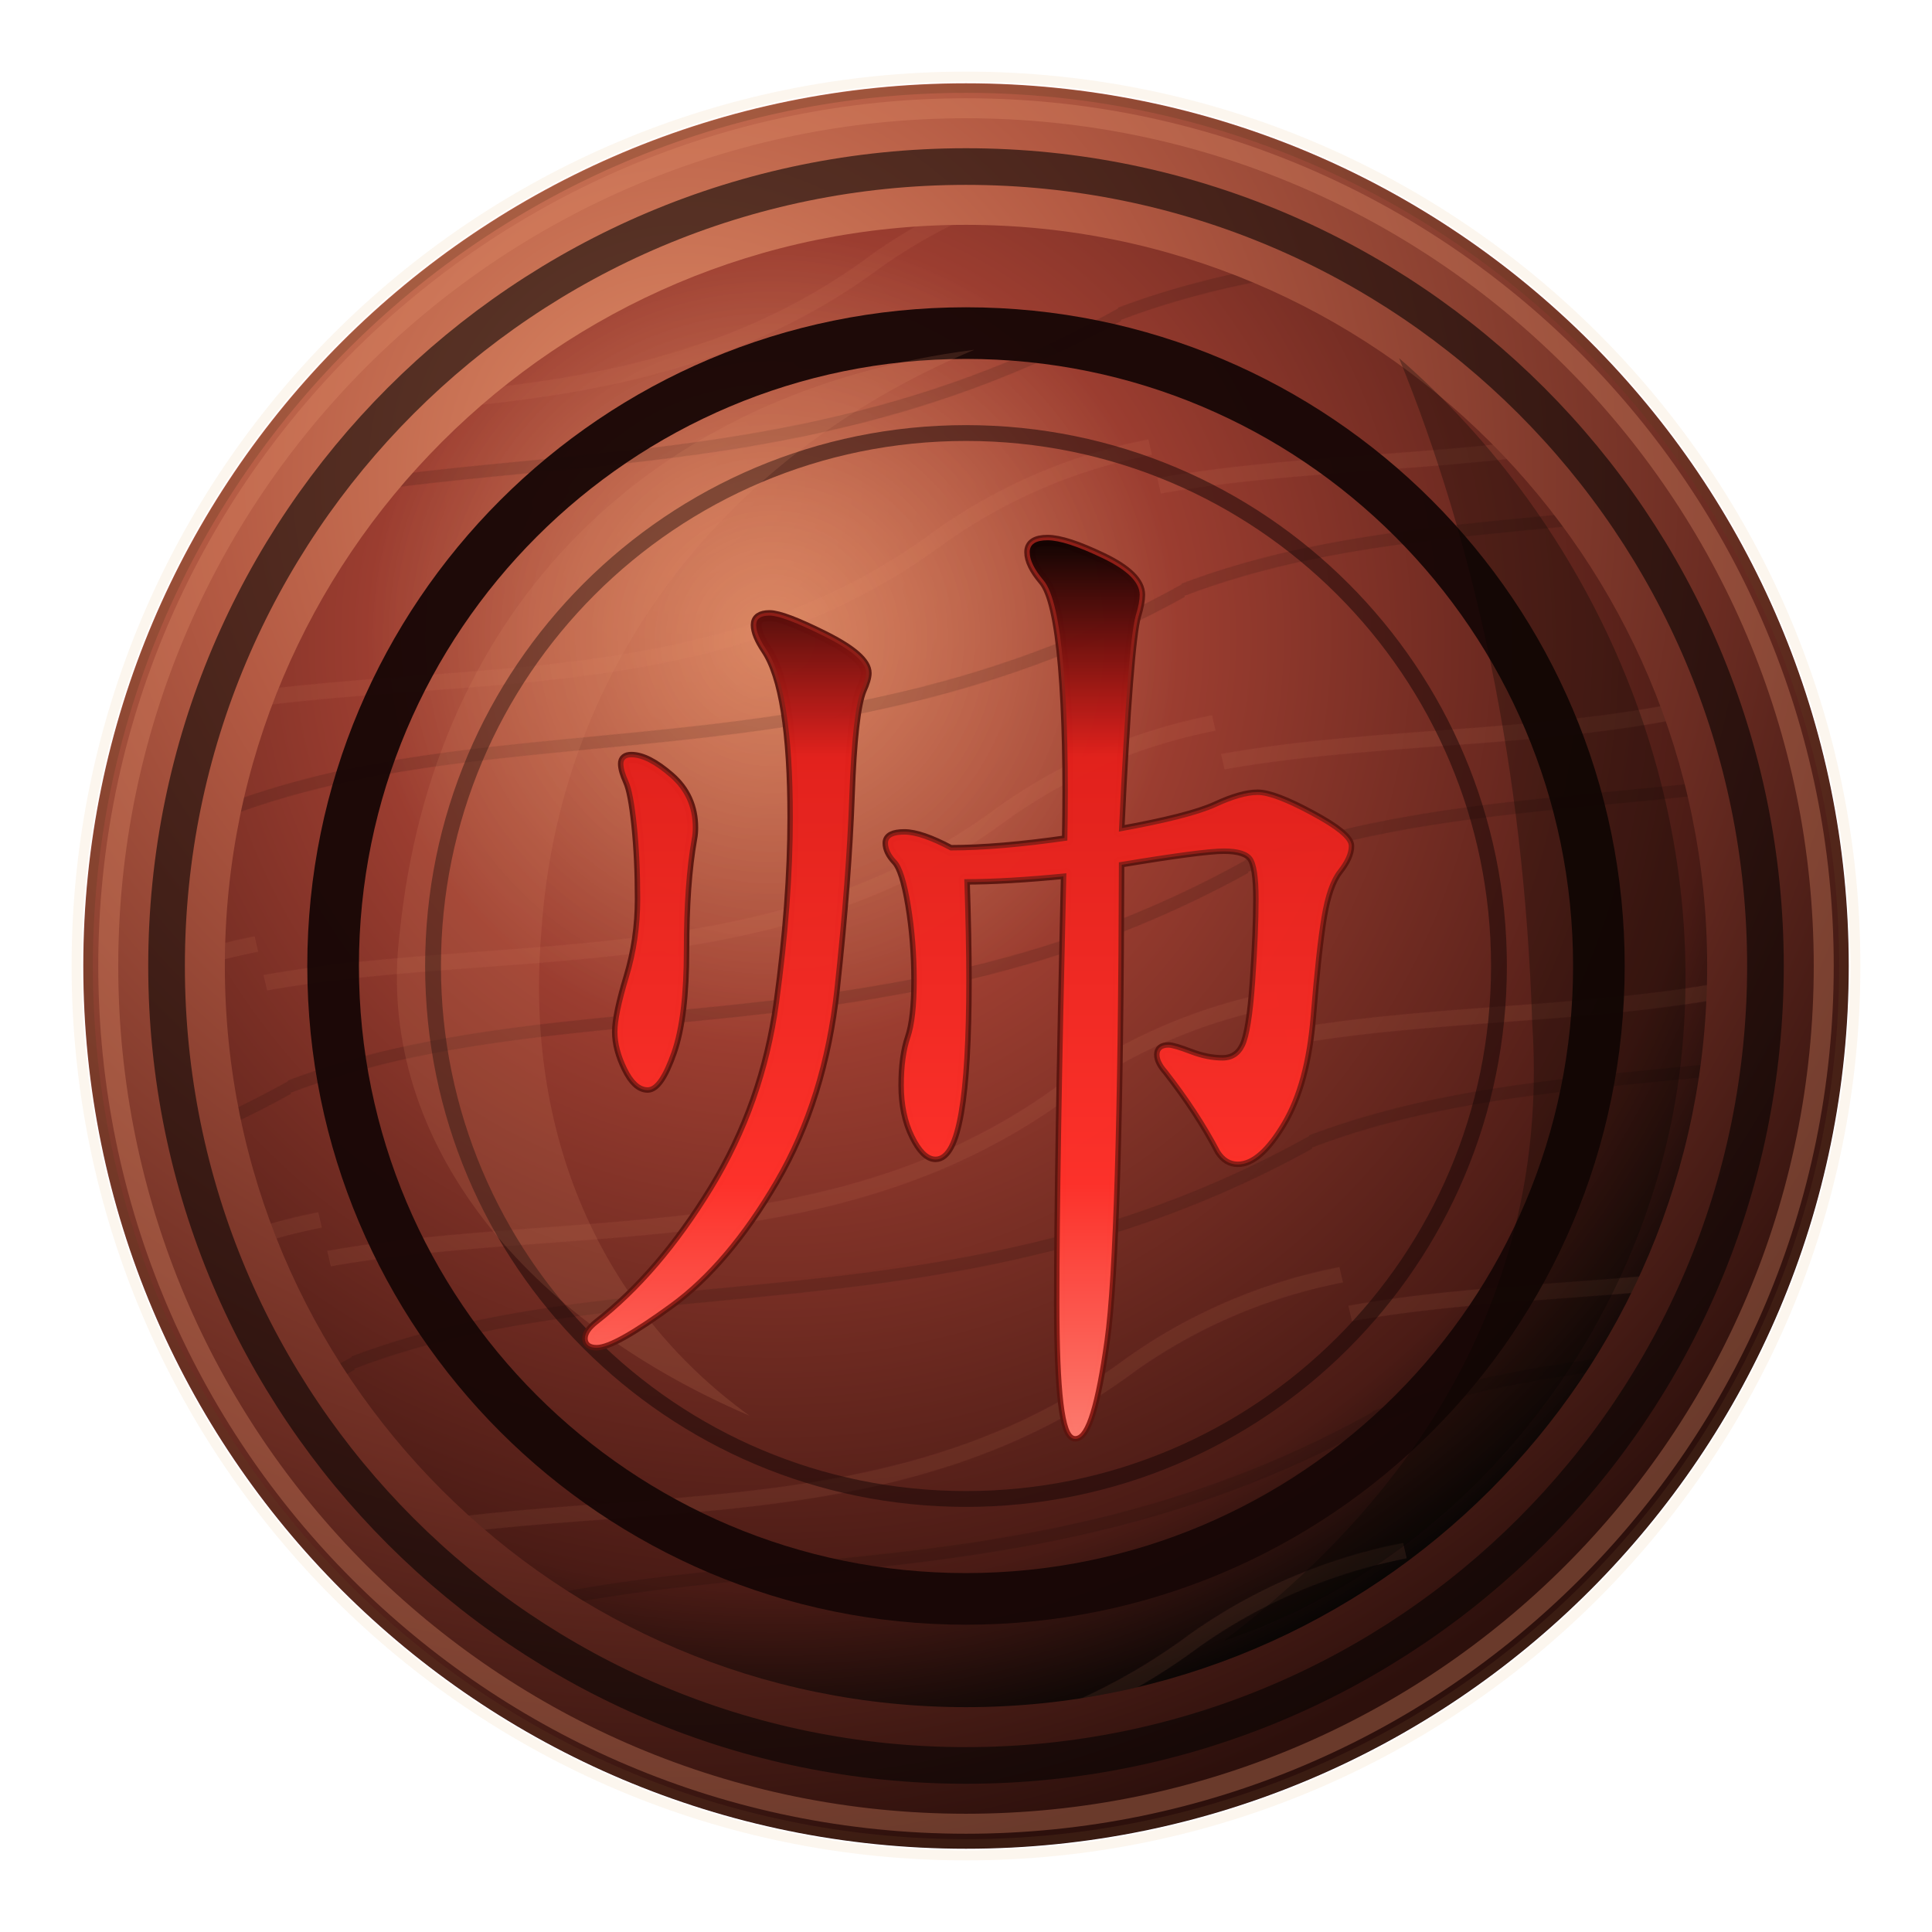
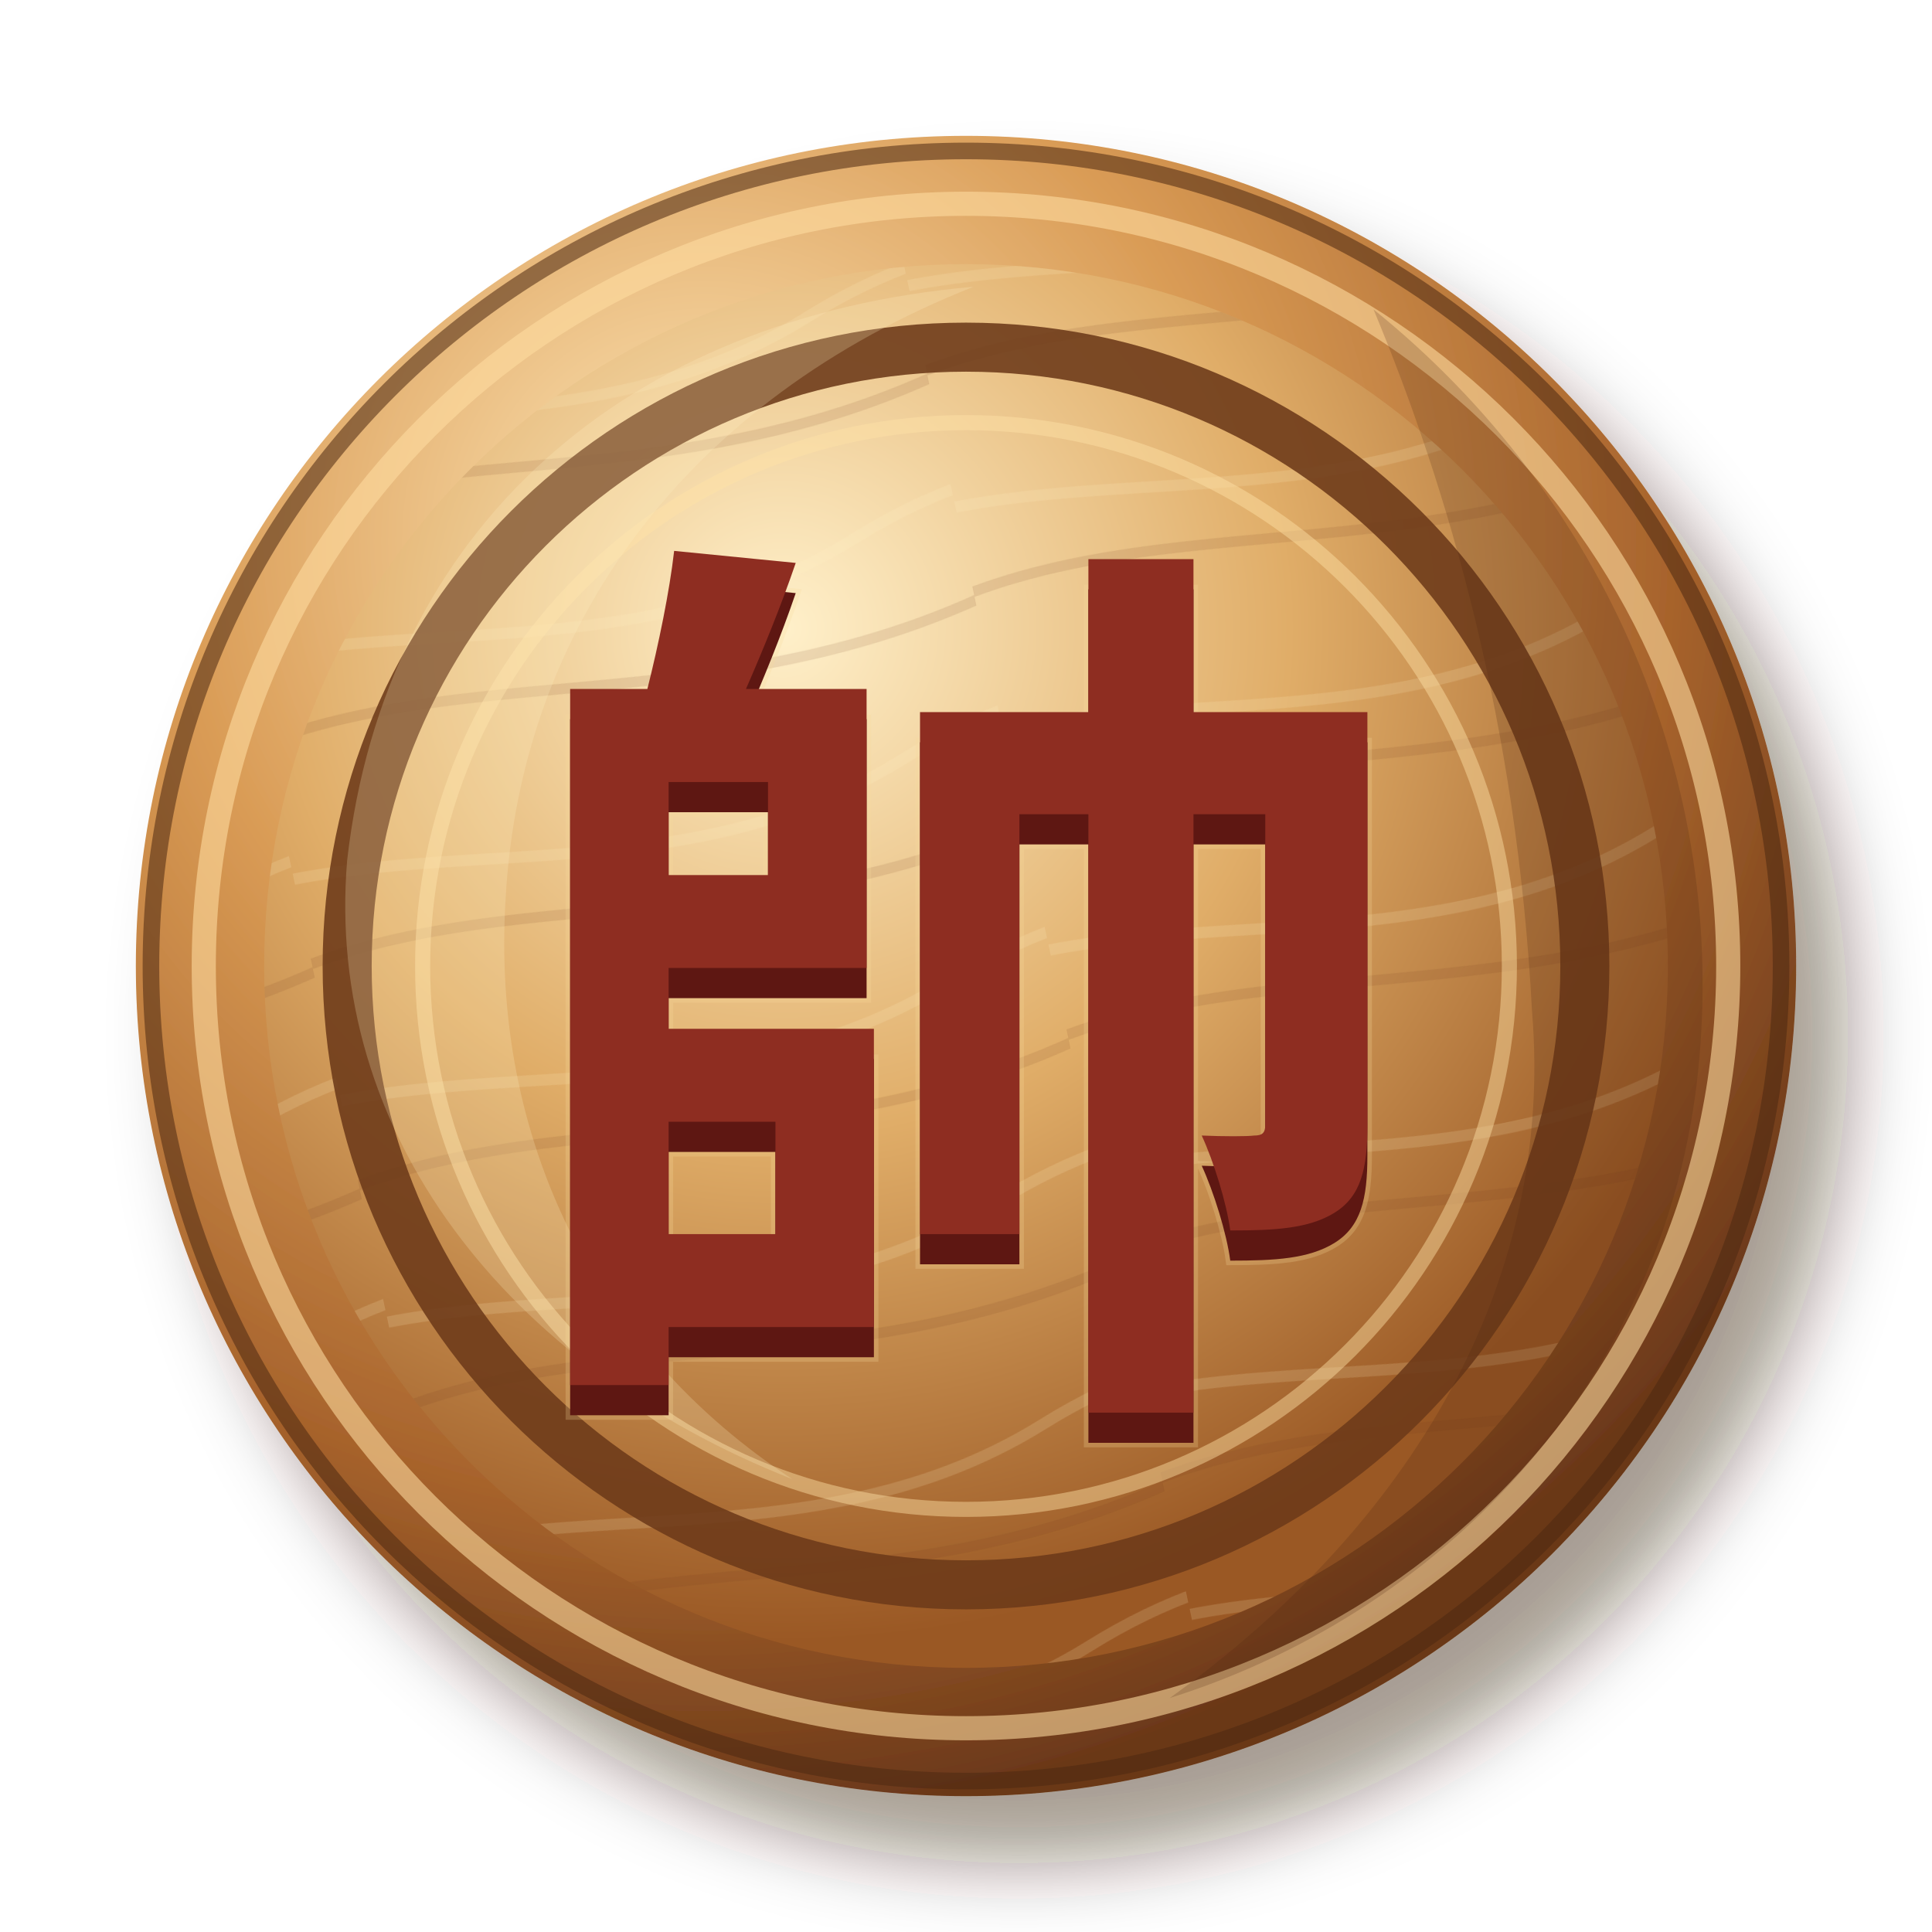
- <svg xmlns="http://www.w3.org/2000/svg" shape-rendering="geometricPrecision" viewBox="-6 -6 232 232" role="img" aria-labelledby="title desc">
+ <svg xmlns="http://www.w3.org/2000/svg" shape-rendering="geometricPrecision" text-rendering="geometricPrecision" viewBox="-18 -18 256 256" role="img" aria-labelledby="title desc">
  <defs>
-     <radialGradient id="red-shuai-body" cx="34%" cy="22%" r="80%">
-       <stop offset="0" stop-color="#e08c67" />
-       <stop offset="0.34" stop-color="#b45a43" />
-       <stop offset="0.74" stop-color="#6b2c22" />
-       <stop offset="1" stop-color="#2d100c" />
+     <filter id="red-shuai-shadow" x="-20%" y="-20%" width="145%" height="145%" color-interpolation-filters="sRGB">
+       <feDropShadow dx="7" dy="9" stdDeviation="5" flood-color="#2a1608" flood-opacity="0.42" />
+     </filter>
+     <radialGradient id="red-shuai-body" cx="34%" cy="24%" r="78%">
+       <stop offset="0" stop-color="#ffe8b9" />
+       <stop offset="0.42" stop-color="#d99b55" />
+       <stop offset="0.76" stop-color="#a7632c" />
+       <stop offset="1" stop-color="#6b3819" />
    </radialGradient>
-     <radialGradient id="red-shuai-face" cx="37%" cy="28%" r="76%">
-       <stop offset="0" stop-color="#e08c67" stop-opacity="0.7" />
-       <stop offset="0.36" stop-color="#9b3d30" />
-       <stop offset="0.84" stop-color="#4a1b15" />
-       <stop offset="1" stop-color="#050403" />
+     <radialGradient id="red-shuai-face" cx="37%" cy="26%" r="72%">
+       <stop offset="0" stop-color="#fff0ca" />
+       <stop offset="0.5" stop-color="#e0ad68" />
+       <stop offset="1" stop-color="#9a5824" />
    </radialGradient>
-     <linearGradient id="red-shuai-glyph-floor" x1="0" y1="0" x2="0" y2="1">
-       <stop offset="0" stop-color="#120302" />
-       <stop offset="0.24" stop-color="#e2211c" />
-       <stop offset="0.72" stop-color="#ff312a" />
-       <stop offset="1" stop-color="#ff7a6e" />
+     <linearGradient id="red-shuai-rim-light" x1="0" y1="0" x2="0" y2="1">
+       <stop offset="0" stop-color="#ffe6ae" stop-opacity="0.92" />
+       <stop offset="0.55" stop-color="#c9853e" stop-opacity="0.35" />
+       <stop offset="1" stop-color="#5d2f14" stop-opacity="0.78" />
    </linearGradient>
-     <pattern id="red-shuai-grain" width="118" height="34" patternUnits="userSpaceOnUse" patternTransform="rotate(-13)">
-       <path d="M -28 16 C 10 4, 50 31, 91 13 C 113 4, 137 8, 156 21" fill="none" stroke="#ec8e6e" stroke-width="1.9" stroke-opacity="0.12" />
-       <path d="M -14 29 C 28 15, 68 43, 124 24" fill="none" stroke="#030201" stroke-width="1.5" stroke-opacity="0.16" />
+     <pattern id="red-shuai-grain" width="96" height="30" patternUnits="userSpaceOnUse" patternTransform="rotate(-12)">
+       <path d="M -20 13 C 12 4, 46 25, 82 12 C 104 4, 124 7, 142 18" fill="none" stroke="#fff2c7" stroke-width="1.5" stroke-opacity="0.18" />
+       <path d="M -12 25 C 24 13, 59 35, 105 21" fill="none" stroke="#6c3718" stroke-width="1.4" stroke-opacity="0.13" />
    </pattern>
  </defs>
-   <circle cx="110" cy="110" r="106" fill="url(#red-shuai-body)" />
-   <circle cx="110" cy="110" r="103" fill="none" stroke="#e08c67" stroke-width="2.4" stroke-opacity="0.34" />
-   <circle cx="110" cy="110" r="96" fill="none" stroke="#050302" stroke-width="4.4" stroke-opacity="0.58" />
-   <circle cx="110" cy="110" r="89" fill="url(#red-shuai-face)" />
-   <circle cx="110" cy="110" r="89" fill="url(#red-shuai-grain)" opacity="0.8" />
-   <circle cx="110" cy="110" r="76" fill="none" stroke="#180706" stroke-width="6.2" stroke-opacity="0.95" />
-   <circle cx="110" cy="110" r="64" fill="none" stroke="#180706" stroke-width="1.9" stroke-opacity="0.52" />
-   <path d="M 42 106 C 46 67, 72 41, 111 36 C 80 49, 61 75, 59 106 C 57 130, 66 151, 84 164 C 56 152, 39 130, 42 106 Z" fill="#e08c67" opacity="0.16" />
-   <path d="M 162 37 C 185 57, 199 88, 196 120 C 193 152, 171 181, 141 191 C 166 172, 180 147, 178 117 C 177 86, 171 59, 162 37 Z" fill="#030201" opacity="0.3" />
-   <g fill="none" stroke="#5a150f" stroke-width="11" stroke-linejoin="round" stroke-linecap="round" opacity="0.96">
-     <path d="M 661 -423 Q 733 -436 759 -448 Q 785 -460 801 -460 Q 817 -460 855 -439.5 Q 893 -419 893 -408.5 Q 893 -398 882 -384 Q 871 -370 865.5 -337 Q 860 -304 854.5 -236.5 Q 849 -169 825.5 -129.5 Q 802 -90 781 -90 Q 770 -90 763 -101 Q 742 -141 710 -182 Q 702 -191 702 -198 Q 702 -205 711 -205 Q 716 -205 733 -198.5 Q 750 -192 765.5 -192 Q 781 -192 788 -206.5 Q 795 -221 798.5 -271.5 Q 802 -322 802 -355 Q 802 -388 795.5 -397 Q 789 -406 767 -406 Q 745 -406 661 -392 Q 660 -6 646.5 90.5 Q 633 187 617 187 Q 601 187 601 52.5 Q 601 -82 608 -381 Q 548 -375 505 -375 Q 507 -315 507 -273 Q 507 -95 476 -95 Q 465 -95 454.5 -116.5 Q 444 -138 444 -167 Q 444 -196 450.5 -215 Q 457 -234 457 -273 Q 457 -312 451 -348.5 Q 445 -385 436.5 -394 Q 428 -403 428 -411.5 Q 428 -420 444.5 -420 Q 461 -420 491 -404 Q 540 -404 609 -414 Q 611 -519 605 -589.5 Q 599 -660 585 -676.5 Q 571 -693 571 -705 Q 571 -717 589 -717 Q 607 -717 644.5 -699 Q 682 -681 682 -662 Q 682 -654 678 -641 Q 670 -613 661 -423 Z M 406 -583 Q 406 -577 401 -566 Q 392 -544 389 -459.5 Q 386 -375 374 -264.5 Q 362 -154 313.5 -71 Q 265 12 208 53.5 Q 151 95 134 95 Q 125 95 125 88.5 Q 125 82 135 74 Q 199 24 251.5 -62 Q 304 -148 318 -250 Q 332 -352 332 -437 Q 332 -567 305 -607 Q 295 -622 295 -631.5 Q 295 -641 308.5 -641 Q 322 -641 364 -620 Q 406 -599 406 -583 Z M 231 -427 Q 231 -421 230 -416 Q 222 -371 222 -303.5 Q 222 -236 209.5 -200.5 Q 197 -165 185.5 -165 Q 174 -165 164.5 -184.5 Q 155 -204 155 -221 Q 155 -238 166.5 -276 Q 178 -314 178 -355 Q 178 -396 174.5 -429.5 Q 171 -463 166 -474 Q 161 -485 161 -491.5 Q 161 -498 169 -498 Q 185 -498 208 -478 Q 231 -458 231 -427 Z" transform="translate(49.70 144.20) scale(0.119)" />
-   </g>
-   <g fill="none" stroke="#8f1f17" stroke-width="5.8" stroke-linejoin="round" stroke-linecap="round" opacity="0.98">
-     <path d="M 661 -423 Q 733 -436 759 -448 Q 785 -460 801 -460 Q 817 -460 855 -439.5 Q 893 -419 893 -408.5 Q 893 -398 882 -384 Q 871 -370 865.5 -337 Q 860 -304 854.5 -236.5 Q 849 -169 825.5 -129.5 Q 802 -90 781 -90 Q 770 -90 763 -101 Q 742 -141 710 -182 Q 702 -191 702 -198 Q 702 -205 711 -205 Q 716 -205 733 -198.5 Q 750 -192 765.5 -192 Q 781 -192 788 -206.5 Q 795 -221 798.5 -271.5 Q 802 -322 802 -355 Q 802 -388 795.5 -397 Q 789 -406 767 -406 Q 745 -406 661 -392 Q 660 -6 646.5 90.5 Q 633 187 617 187 Q 601 187 601 52.5 Q 601 -82 608 -381 Q 548 -375 505 -375 Q 507 -315 507 -273 Q 507 -95 476 -95 Q 465 -95 454.5 -116.5 Q 444 -138 444 -167 Q 444 -196 450.5 -215 Q 457 -234 457 -273 Q 457 -312 451 -348.5 Q 445 -385 436.5 -394 Q 428 -403 428 -411.5 Q 428 -420 444.5 -420 Q 461 -420 491 -404 Q 540 -404 609 -414 Q 611 -519 605 -589.5 Q 599 -660 585 -676.5 Q 571 -693 571 -705 Q 571 -717 589 -717 Q 607 -717 644.5 -699 Q 682 -681 682 -662 Q 682 -654 678 -641 Q 670 -613 661 -423 Z M 406 -583 Q 406 -577 401 -566 Q 392 -544 389 -459.5 Q 386 -375 374 -264.5 Q 362 -154 313.5 -71 Q 265 12 208 53.5 Q 151 95 134 95 Q 125 95 125 88.5 Q 125 82 135 74 Q 199 24 251.5 -62 Q 304 -148 318 -250 Q 332 -352 332 -437 Q 332 -567 305 -607 Q 295 -622 295 -631.5 Q 295 -641 308.5 -641 Q 322 -641 364 -620 Q 406 -599 406 -583 Z M 231 -427 Q 231 -421 230 -416 Q 222 -371 222 -303.5 Q 222 -236 209.5 -200.5 Q 197 -165 185.5 -165 Q 174 -165 164.5 -184.5 Q 155 -204 155 -221 Q 155 -238 166.5 -276 Q 178 -314 178 -355 Q 178 -396 174.5 -429.5 Q 171 -463 166 -474 Q 161 -485 161 -491.5 Q 161 -498 169 -498 Q 185 -498 208 -478 Q 231 -458 231 -427 Z" transform="translate(49.70 144.20) scale(0.119)" />
-   </g>
-   <g fill="url(#red-shuai-glyph-floor)" opacity="0.98">
-     <path d="M 661 -423 Q 733 -436 759 -448 Q 785 -460 801 -460 Q 817 -460 855 -439.5 Q 893 -419 893 -408.5 Q 893 -398 882 -384 Q 871 -370 865.5 -337 Q 860 -304 854.5 -236.5 Q 849 -169 825.5 -129.5 Q 802 -90 781 -90 Q 770 -90 763 -101 Q 742 -141 710 -182 Q 702 -191 702 -198 Q 702 -205 711 -205 Q 716 -205 733 -198.5 Q 750 -192 765.5 -192 Q 781 -192 788 -206.5 Q 795 -221 798.5 -271.5 Q 802 -322 802 -355 Q 802 -388 795.5 -397 Q 789 -406 767 -406 Q 745 -406 661 -392 Q 660 -6 646.5 90.5 Q 633 187 617 187 Q 601 187 601 52.5 Q 601 -82 608 -381 Q 548 -375 505 -375 Q 507 -315 507 -273 Q 507 -95 476 -95 Q 465 -95 454.5 -116.5 Q 444 -138 444 -167 Q 444 -196 450.5 -215 Q 457 -234 457 -273 Q 457 -312 451 -348.5 Q 445 -385 436.5 -394 Q 428 -403 428 -411.5 Q 428 -420 444.5 -420 Q 461 -420 491 -404 Q 540 -404 609 -414 Q 611 -519 605 -589.5 Q 599 -660 585 -676.5 Q 571 -693 571 -705 Q 571 -717 589 -717 Q 607 -717 644.5 -699 Q 682 -681 682 -662 Q 682 -654 678 -641 Q 670 -613 661 -423 Z M 406 -583 Q 406 -577 401 -566 Q 392 -544 389 -459.5 Q 386 -375 374 -264.5 Q 362 -154 313.5 -71 Q 265 12 208 53.5 Q 151 95 134 95 Q 125 95 125 88.5 Q 125 82 135 74 Q 199 24 251.5 -62 Q 304 -148 318 -250 Q 332 -352 332 -437 Q 332 -567 305 -607 Q 295 -622 295 -631.5 Q 295 -641 308.5 -641 Q 322 -641 364 -620 Q 406 -599 406 -583 Z M 231 -427 Q 231 -421 230 -416 Q 222 -371 222 -303.5 Q 222 -236 209.5 -200.5 Q 197 -165 185.5 -165 Q 174 -165 164.5 -184.5 Q 155 -204 155 -221 Q 155 -238 166.5 -276 Q 178 -314 178 -355 Q 178 -396 174.5 -429.5 Q 171 -463 166 -474 Q 161 -485 161 -491.5 Q 161 -498 169 -498 Q 185 -498 208 -478 Q 231 -458 231 -427 Z" transform="translate(49.70 144.20) scale(0.119)" />
-   </g>
-   <circle cx="110" cy="110" r="106.8" fill="none" stroke="#f0d2a4" stroke-width="1.2" stroke-opacity="0.18" />
-   <circle cx="110" cy="110" r="105.4" fill="none" stroke="#5f3b22" stroke-width="1.1" stroke-opacity="0.28" />
+   <circle cx="110" cy="110" r="110" fill="url(#red-shuai-body)" filter="url(#red-shuai-shadow)" />
+   <circle cx="110" cy="110" r="108" fill="none" stroke="#4d2811" stroke-width="2.2" stroke-opacity="0.55" />
+   <circle cx="110" cy="110" r="101" fill="none" stroke="#ffdda0" stroke-width="3.2" stroke-opacity="0.58" />
+   <circle cx="110" cy="110" r="93" fill="url(#red-shuai-face)" />
+   <circle cx="110" cy="110" r="93" fill="url(#red-shuai-grain)" opacity="0.9" />
+   <circle cx="110" cy="110" r="82" fill="none" stroke="#6d3a19" stroke-width="6.5" stroke-opacity="0.88" />
+   <circle cx="110" cy="110" r="72" fill="none" stroke="#ffe2a8" stroke-width="2" stroke-opacity="0.45" />
+   <path d="M 28 96 C 33 52, 65 24, 111 20 C 73 35, 51 65, 49 101 C 47 133, 61 161, 87 178 C 49 163, 25 132, 28 96 Z" fill="#fff1c5" opacity="0.22" />
+   <path d="M 164 23 C 195 48, 211 86, 207 124 C 203 163, 175 195, 137 207 C 169 184, 188 152, 185 116 C 183 78, 174 47, 164 23 Z" fill="#4a250f" opacity="0.2" />
+   <text x="110" y="120" text-anchor="middle" dominant-baseline="middle" font-family="STKaiti, KaiTi, DFKai-SB, BiauKai, Songti SC, serif" font-size="122" font-weight="900" fill="#5e1712" stroke="#f8d99b" stroke-width="1.2" stroke-opacity="0.24" paint-order="stroke fill">帥</text>
+   <text x="110" y="116" text-anchor="middle" dominant-baseline="middle" font-family="STKaiti, KaiTi, DFKai-SB, BiauKai, Songti SC, serif" font-size="122" font-weight="900" fill="#8e2d21">帥</text>
</svg>
